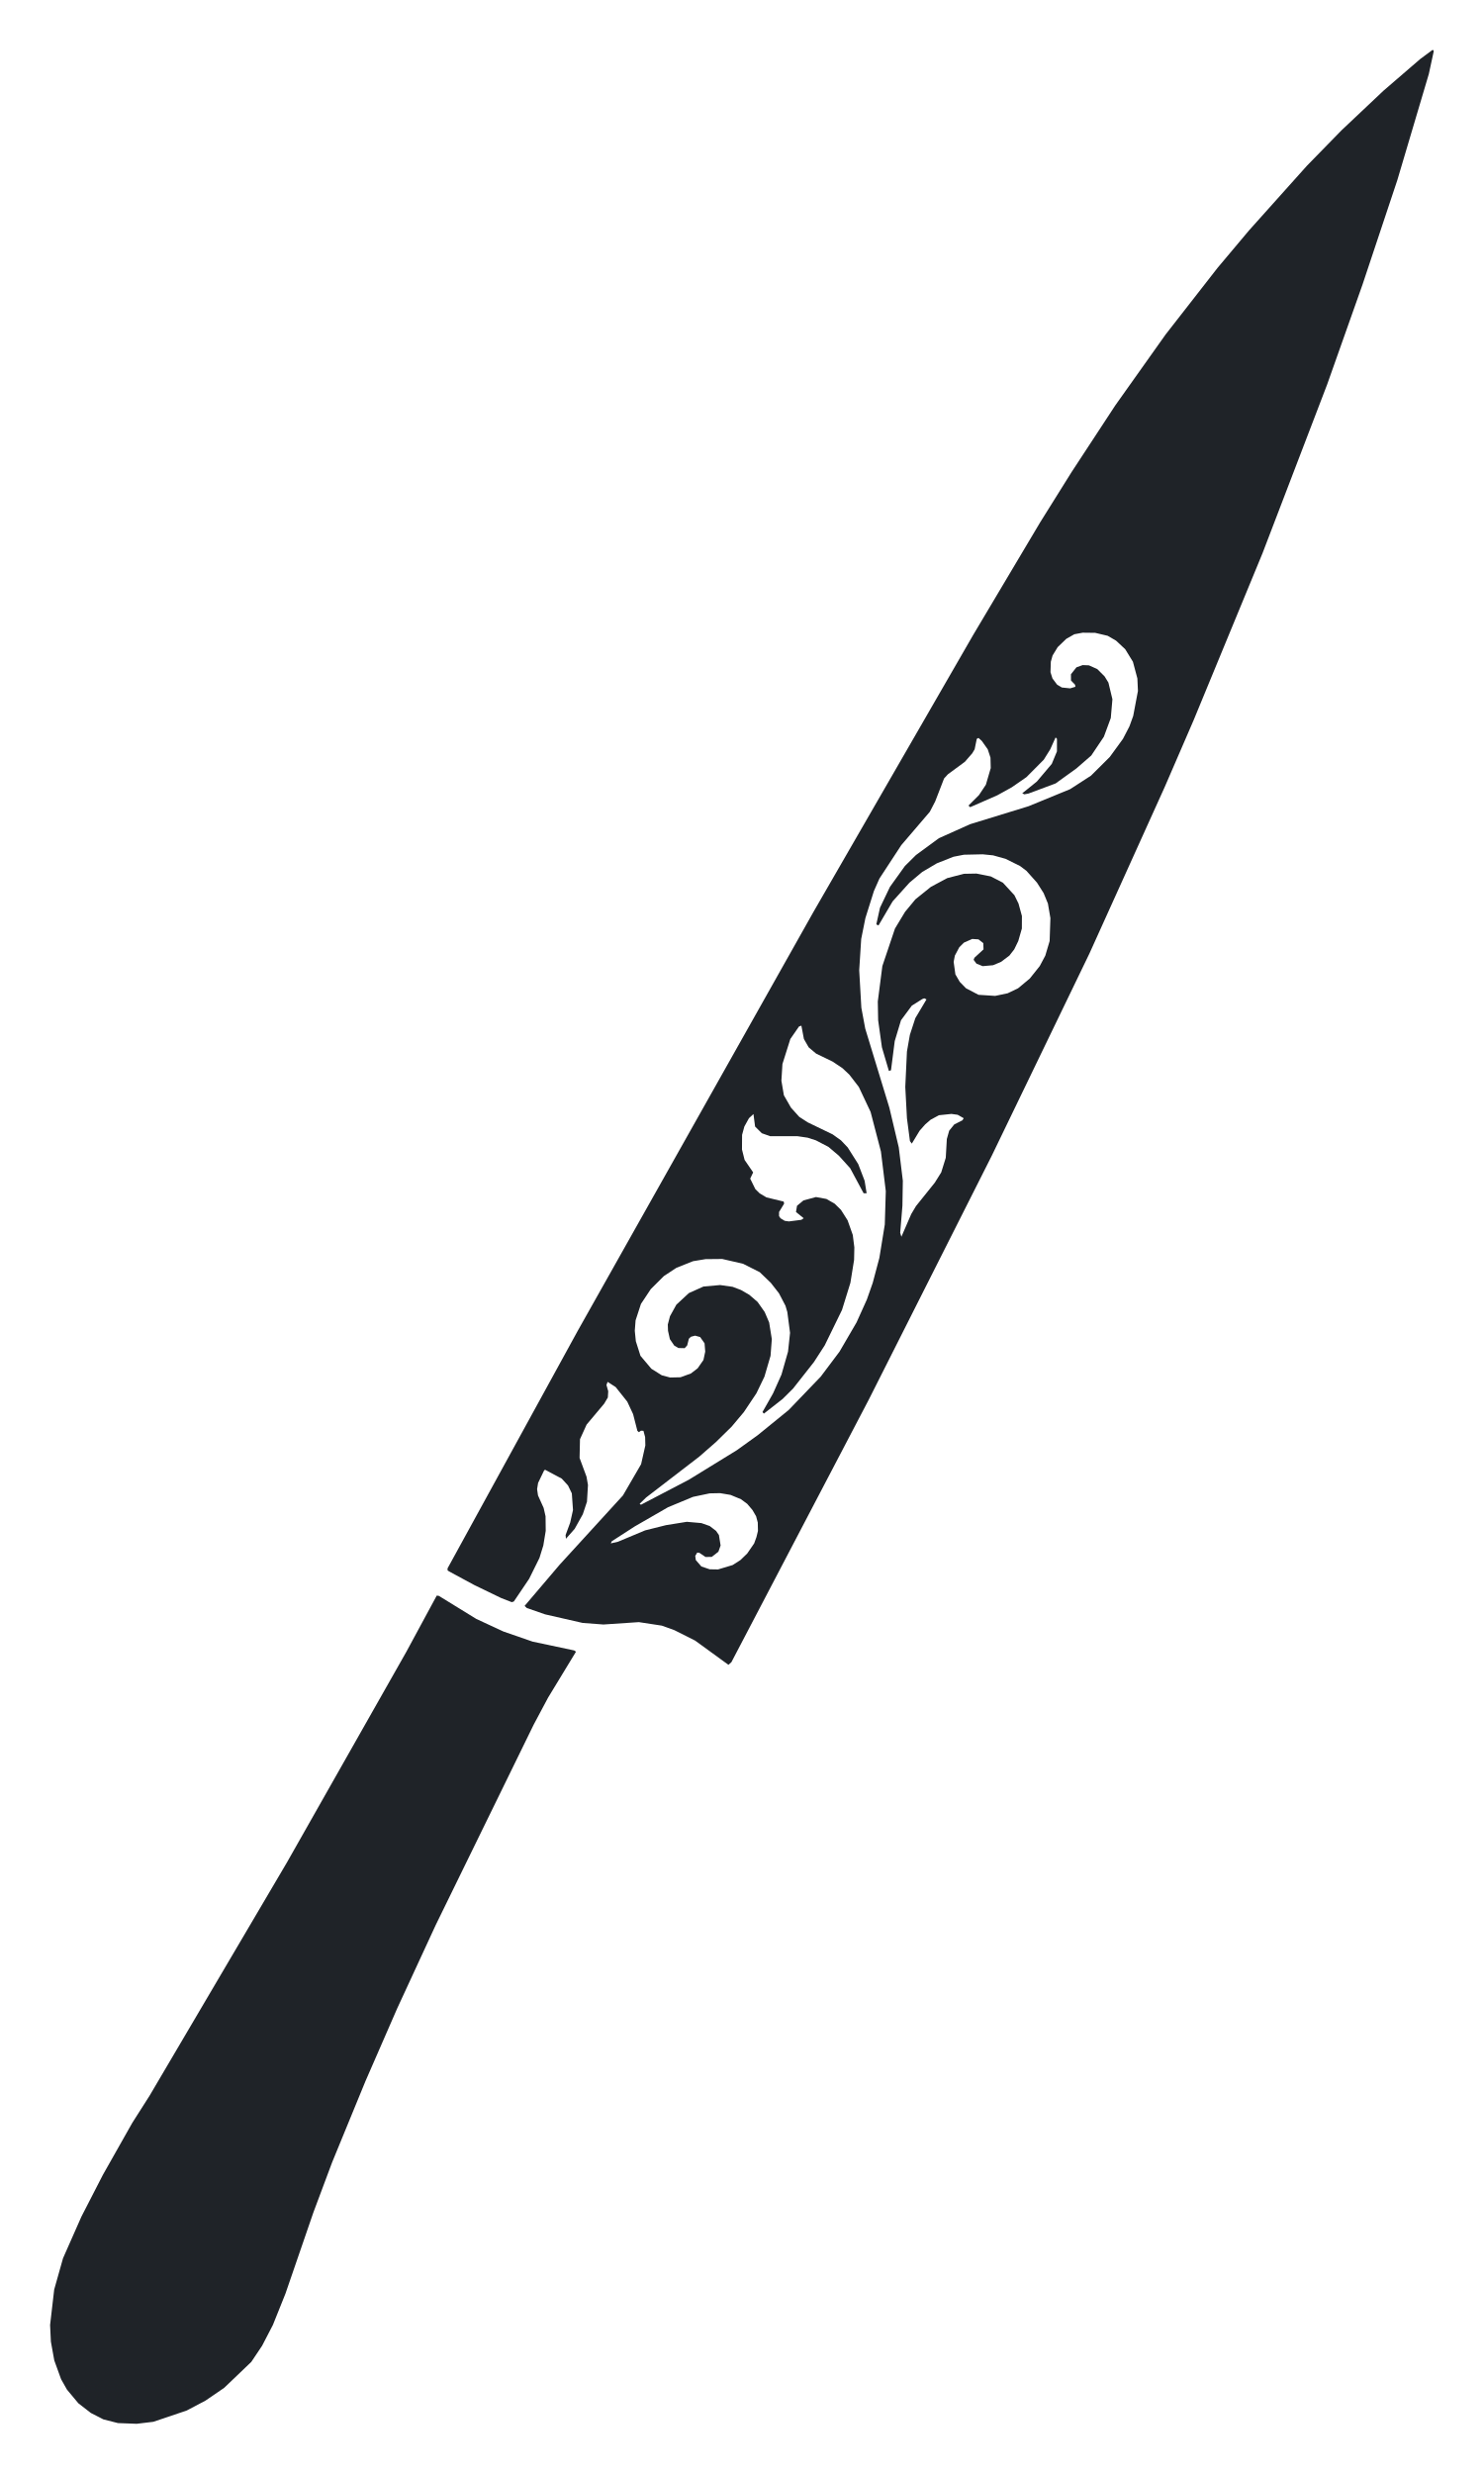
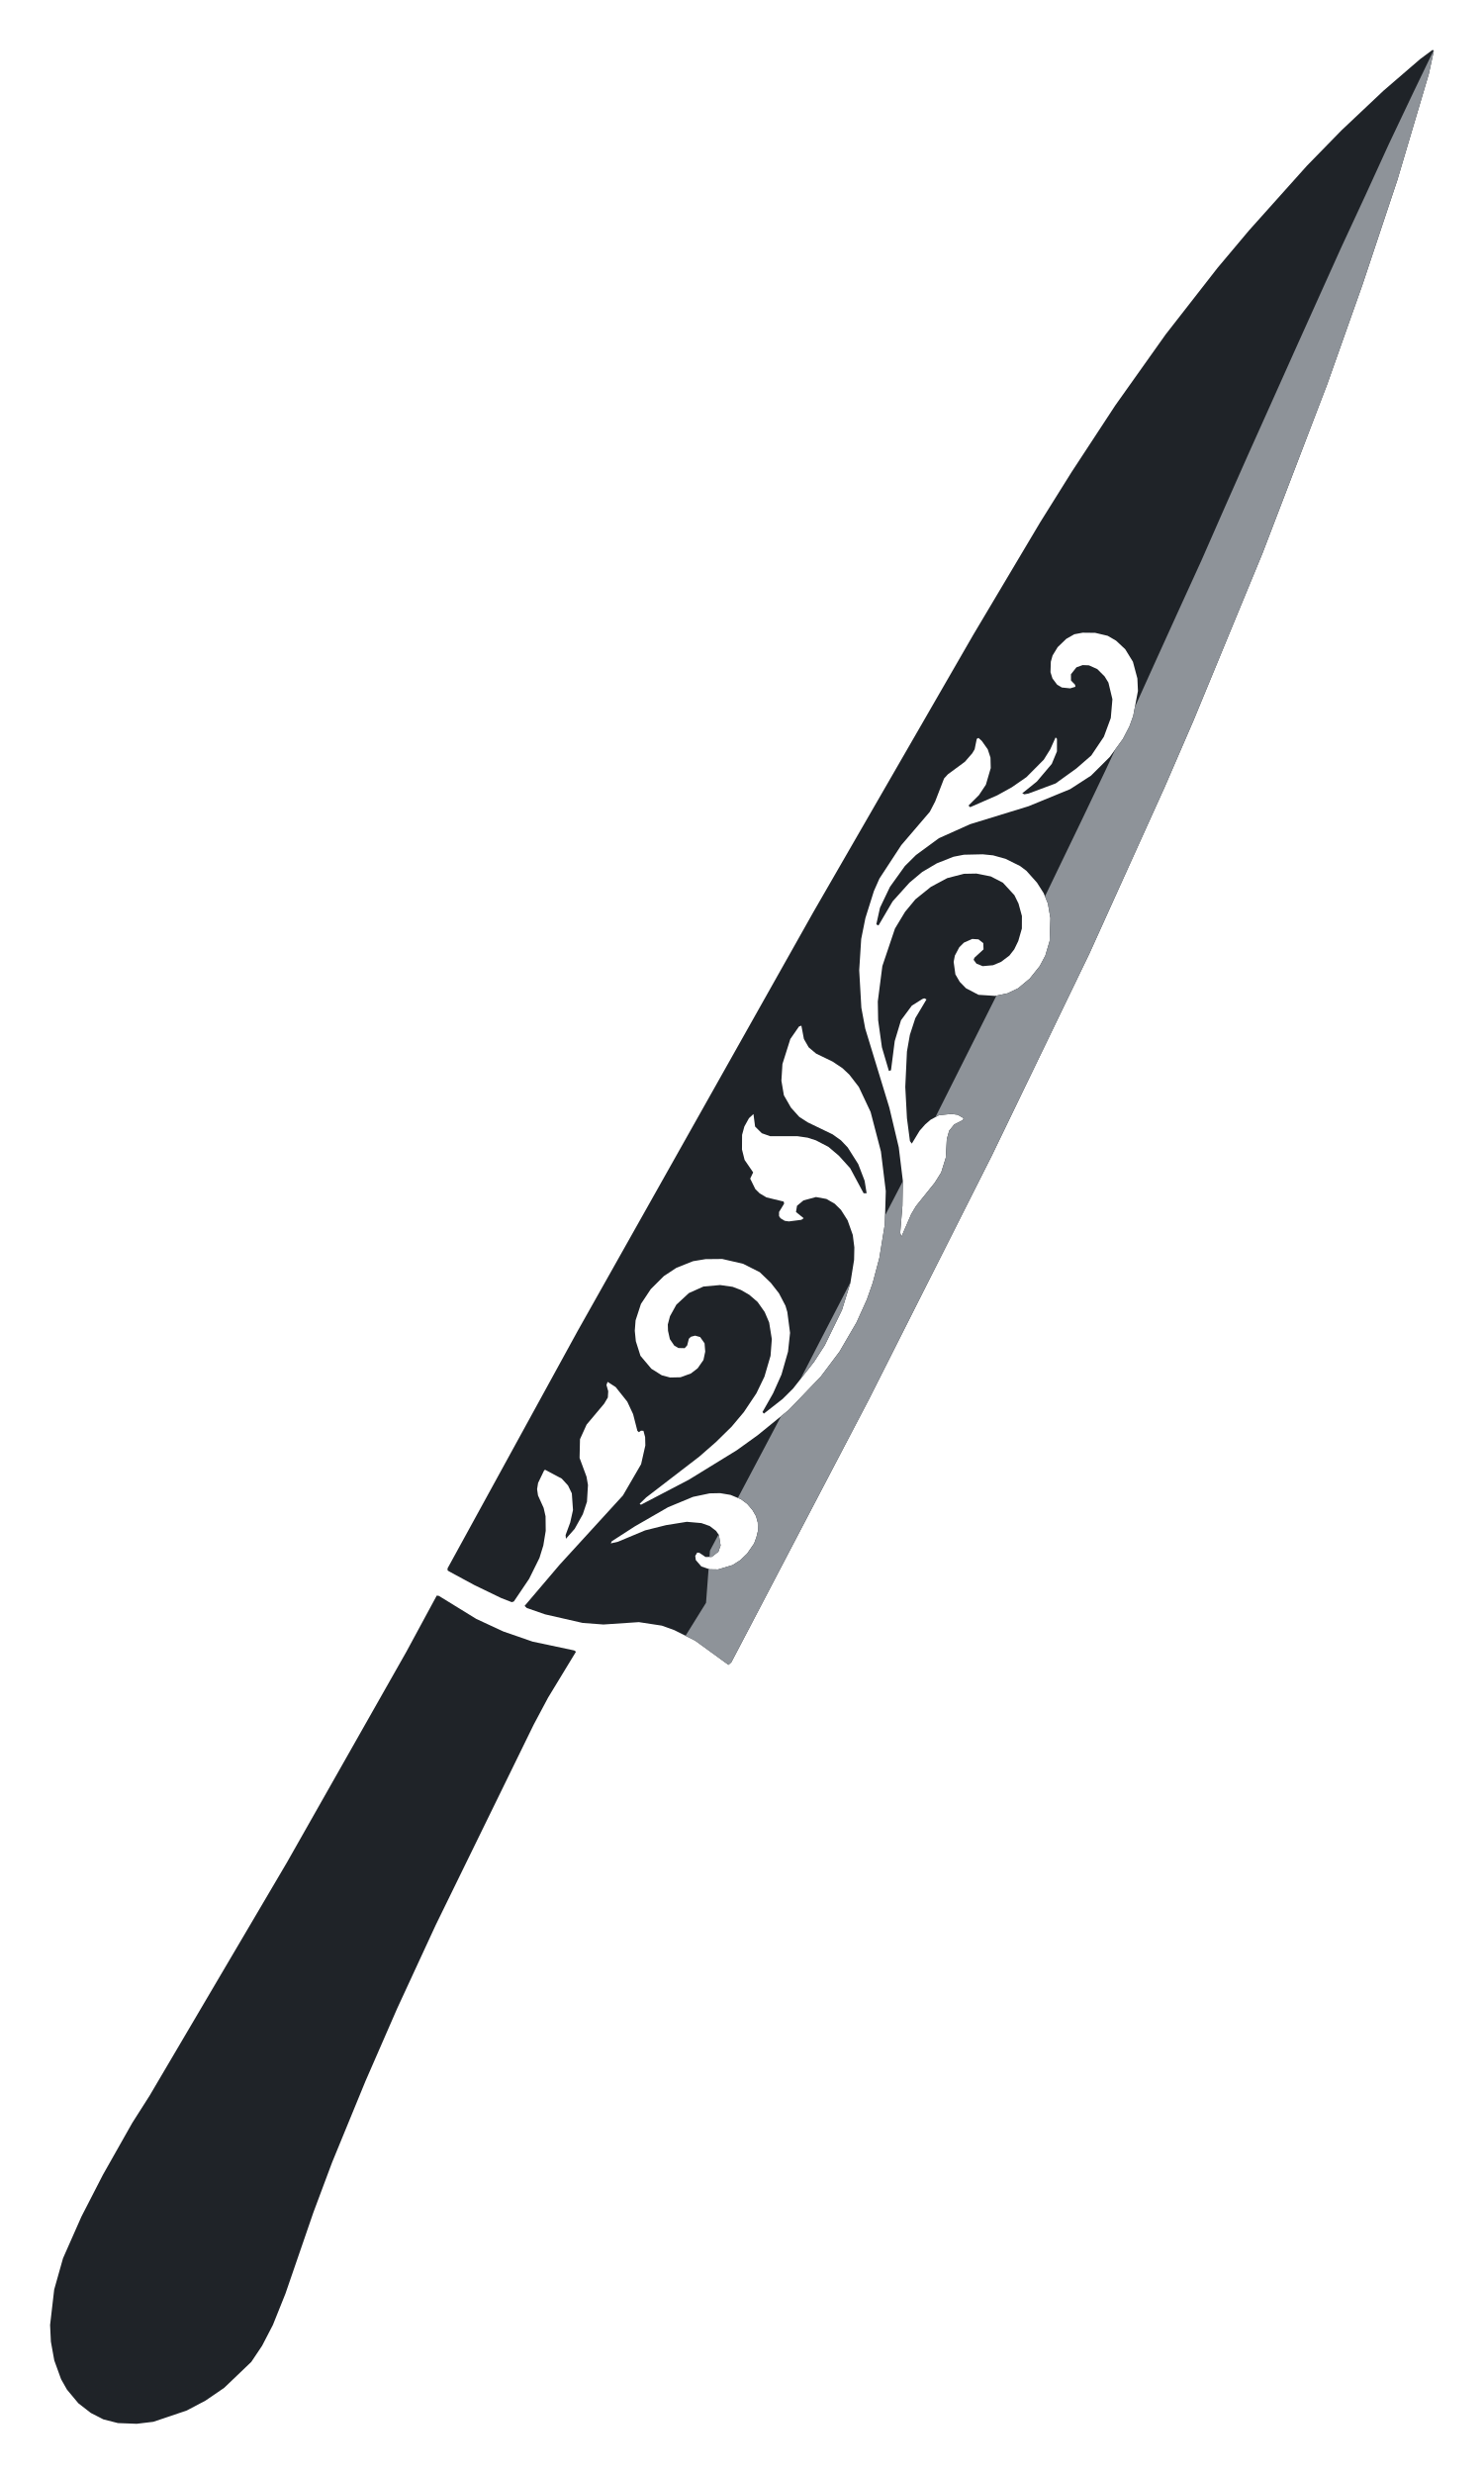
<svg xmlns="http://www.w3.org/2000/svg" width="54" height="90" viewBox="293 36 712 1187" role="img" aria-labelledby="title desc">
-   <path fill="#1f2328" fill-rule="evenodd" d="M 507.68 788.50 L 570.17 674.50 L 683.31 473.50 L 760.03 340.50 L 792.16 286.50 L 807.17 262.50 L 828.15 230.50 L 852.29 196.50 L 877.24 164.50 L 892.37 146.50 L 920.14 115.50 L 936.74 98.50 L 956.88 79.50 L 974.50 64.31 L 980.50 59.87 L 981.00 60.50 L 978.62 71.50 L 963.50 122.43 L 946.81 172.50 L 929.81 220.50 L 898.78 301.50 L 865.76 381.50 L 851.91 413.50 L 815.73 493.50 L 768.87 590.50 L 709.86 707.50 L 643.91 833.50 L 642.50 834.77 L 626.50 823.14 L 616.50 818.11 L 610.50 815.96 L 599.50 814.28 L 582.50 815.42 L 572.50 814.66 L 554.50 810.55 L 545.73 807.50 L 544.67 806.50 L 561.50 786.71 L 591.86 753.50 L 600.58 738.50 L 602.61 729.50 L 602.51 725.50 L 601.71 722.50 L 600.50 722.43 L 599.50 723.15 L 598.79 722.50 L 596.74 714.50 L 593.94 708.50 L 588.37 701.50 L 584.50 699.01 L 583.95 700.50 L 584.80 703.50 L 584.62 706.50 L 582.83 709.50 L 574.43 719.50 L 571.25 726.50 L 571.05 735.50 L 574.38 744.50 L 575.08 748.50 L 574.60 756.50 L 572.61 762.50 L 568.71 769.50 L 564.50 774.28 L 564.34 772.50 L 566.55 766.50 L 567.89 760.50 L 567.33 752.50 L 565.50 748.72 L 562.50 745.43 L 554.50 741.17 L 554.03 741.50 L 551.14 747.50 L 550.66 750.50 L 551.10 753.50 L 553.81 759.50 L 554.72 763.50 L 554.80 770.50 L 553.65 777.50 L 551.79 783.50 L 546.84 793.50 L 539.50 804.38 L 538.50 804.70 L 533.50 802.76 L 520.55 796.50 L 508.50 789.99 L 507.72 789.50 Z M 705.25 501.50 L 706.21 486.50 L 708.22 476.50 L 712.31 463.50 L 714.97 457.50 L 725.44 441.50 L 739.13 425.50 L 741.72 420.50 L 745.98 409.50 L 747.81 407.50 L 755.96 401.50 L 759.50 397.43 L 760.65 395.50 L 761.67 390.50 L 762.50 390.05 L 764.09 391.50 L 766.93 395.50 L 768.25 399.50 L 768.38 404.50 L 766.04 412.50 L 762.71 417.50 L 757.69 422.50 L 758.50 423.28 L 771.50 417.59 L 778.50 413.72 L 785.50 408.87 L 793.82 400.50 L 796.94 395.50 L 799.50 389.80 L 800.16 390.50 L 800.15 396.50 L 797.67 402.50 L 790.50 410.98 L 783.50 416.61 L 784.50 417.11 L 786.50 416.73 L 799.50 411.89 L 809.50 404.68 L 816.61 398.50 L 822.66 389.50 L 825.99 380.50 L 826.77 371.50 L 824.85 363.50 L 823.00 360.50 L 819.50 357.01 L 815.50 355.22 L 812.50 355.10 L 809.50 356.18 L 806.87 359.50 L 806.89 362.50 L 808.83 364.50 L 809.01 365.50 L 806.50 366.26 L 802.50 365.85 L 800.24 364.50 L 797.99 361.50 L 797.05 358.50 L 797.21 353.50 L 798.05 350.50 L 800.49 346.50 L 804.64 342.50 L 808.50 340.31 L 812.50 339.56 L 818.50 339.63 L 824.50 341.05 L 828.50 343.37 L 832.92 347.50 L 836.61 353.50 L 838.75 361.50 L 839.02 367.50 L 836.75 379.50 L 834.94 384.50 L 831.83 390.50 L 825.50 399.19 L 816.50 408.14 L 806.50 414.62 L 786.50 422.83 L 758.50 431.43 L 743.50 438.16 L 732.50 446.24 L 727.19 451.50 L 720.01 461.50 L 715.23 471.50 L 713.46 479.50 L 714.50 480.03 L 721.27 468.50 L 729.37 459.50 L 735.50 454.35 L 742.50 450.22 L 750.50 447.06 L 755.50 446.09 L 764.50 445.89 L 769.50 446.39 L 775.50 448.06 L 782.43 451.50 L 785.50 453.81 L 790.58 459.50 L 793.75 464.50 L 795.81 469.50 L 797.01 476.50 L 796.64 487.50 L 794.56 494.50 L 791.90 499.50 L 787.11 505.50 L 781.50 510.16 L 776.50 512.56 L 770.50 513.82 L 762.50 513.30 L 756.50 510.16 L 753.50 507.08 L 751.41 503.50 L 750.58 497.50 L 751.15 494.50 L 753.27 490.50 L 755.50 488.27 L 759.50 486.50 L 762.50 486.70 L 764.80 488.50 L 764.91 491.50 L 760.56 495.50 L 760.16 496.50 L 761.50 498.32 L 764.50 499.55 L 769.50 499.10 L 773.31 497.50 L 777.31 494.50 L 779.65 491.50 L 781.59 487.50 L 783.31 481.50 L 783.34 475.50 L 781.70 469.50 L 779.73 465.50 L 774.20 459.50 L 768.40 456.50 L 761.50 455.13 L 755.50 455.24 L 747.50 457.31 L 739.66 461.50 L 732.21 467.50 L 727.25 473.50 L 722.42 481.50 L 716.36 499.50 L 714.17 516.50 L 714.34 525.50 L 716.15 538.50 L 719.50 549.84 L 720.51 549.50 L 722.30 535.50 L 725.31 525.50 L 730.50 518.50 L 735.50 515.35 L 736.50 514.99 L 737.54 515.50 L 732.18 524.50 L 729.57 532.50 L 728.16 540.50 L 727.36 557.50 L 728.16 572.50 L 729.60 583.50 L 730.50 584.69 L 734.25 578.50 L 736.90 575.50 L 739.50 573.25 L 743.50 571.08 L 749.50 570.45 L 752.50 570.86 L 755.39 572.50 L 754.80 573.50 L 750.86 575.50 L 748.43 578.50 L 747.30 582.50 L 746.79 591.50 L 744.61 598.50 L 741.50 603.46 L 732.50 614.67 L 730.22 618.50 L 725.50 629.38 L 724.92 627.50 L 725.99 614.50 L 726.19 602.50 L 724.24 586.50 L 719.73 567.50 L 708.14 529.50 L 706.28 519.50 Z M 597.55 674.50 L 597.93 669.50 L 600.50 661.62 L 605.23 654.50 L 611.50 648.25 L 617.50 644.30 L 625.50 641.11 L 631.50 640.12 L 639.50 640.04 L 649.50 642.34 L 657.50 646.37 L 662.83 651.50 L 666.74 656.50 L 669.87 662.50 L 670.75 665.50 L 672.06 675.50 L 671.09 684.50 L 667.95 695.50 L 663.92 704.50 L 658.82 713.50 L 659.50 714.24 L 668.50 707.20 L 673.50 702.23 L 683.52 689.50 L 688.69 681.50 L 696.99 664.50 L 701.02 651.50 L 702.79 640.50 L 702.92 634.50 L 702.16 628.50 L 699.68 621.50 L 696.51 616.50 L 693.45 613.50 L 689.50 611.24 L 684.50 610.33 L 678.50 611.95 L 675.41 614.50 L 674.91 617.50 L 678.61 620.50 L 677.50 621.26 L 671.50 622.03 L 669.50 621.74 L 667.50 620.52 L 666.78 619.50 L 666.78 617.50 L 669.22 613.50 L 669.01 612.50 L 660.75 610.50 L 657.50 608.58 L 655.39 606.50 L 652.93 601.50 L 654.35 598.50 L 650.24 592.50 L 648.99 587.50 L 649.04 580.50 L 650.13 576.50 L 652.34 572.50 L 654.50 570.51 L 655.28 576.50 L 658.50 579.71 L 662.50 581.13 L 675.50 581.12 L 680.50 581.85 L 684.50 583.14 L 690.50 586.27 L 695.50 590.51 L 700.91 596.50 L 707.36 608.50 L 708.81 608.50 L 707.84 602.50 L 704.77 594.50 L 699.71 586.50 L 696.50 583.13 L 692.50 580.26 L 680.56 574.50 L 676.50 571.87 L 672.50 567.44 L 669.10 561.50 L 667.91 554.50 L 668.41 546.50 L 672.20 534.50 L 676.36 528.50 L 677.50 528.10 L 678.71 534.50 L 681.00 538.50 L 684.56 541.50 L 692.50 545.35 L 697.21 548.50 L 700.50 551.59 L 705.06 557.50 L 710.72 569.50 L 715.68 588.50 L 718.01 607.50 L 717.53 623.50 L 714.93 639.50 L 711.74 651.50 L 708.93 659.50 L 703.96 670.50 L 695.80 684.50 L 686.78 696.50 L 671.41 712.50 L 656.50 724.62 L 646.50 731.81 L 623.50 745.95 L 600.50 757.96 L 599.88 757.50 L 602.97 754.50 L 628.50 734.87 L 636.50 727.88 L 644.02 720.50 L 649.89 713.50 L 655.91 704.50 L 659.77 696.50 L 662.70 686.50 L 663.31 678.50 L 662.03 670.50 L 659.89 665.50 L 656.50 660.68 L 652.50 657.23 L 648.50 654.92 L 644.50 653.40 L 638.50 652.55 L 630.50 653.27 L 623.50 656.41 L 617.50 661.97 L 614.44 667.50 L 613.39 671.50 L 613.49 674.50 L 614.38 678.50 L 616.50 681.61 L 618.50 682.77 L 621.50 682.83 L 622.70 681.50 L 623.50 678.30 L 624.50 677.36 L 626.50 676.83 L 628.91 677.50 L 631.03 680.50 L 631.35 684.50 L 630.50 688.50 L 627.71 692.50 L 624.50 694.97 L 619.50 696.80 L 614.50 696.91 L 610.50 695.85 L 605.50 692.71 L 600.27 686.50 L 598.05 679.50 Z M 586.03 776.50 L 586.50 775.49 L 597.50 768.38 L 613.50 759.16 L 625.50 754.18 L 633.50 752.50 L 638.50 752.40 L 643.50 753.24 L 648.50 755.31 L 651.50 757.53 L 654.03 760.50 L 655.77 763.50 L 656.57 766.50 L 656.66 770.50 L 655.93 773.50 L 654.84 776.50 L 651.50 781.36 L 648.25 784.50 L 644.50 786.90 L 637.50 789.00 L 633.50 788.93 L 629.50 787.58 L 626.83 784.50 L 626.56 782.50 L 627.50 780.93 L 628.50 781.00 L 631.50 783.03 L 634.50 782.97 L 637.67 780.50 L 638.73 777.50 L 637.93 772.50 L 636.55 770.50 L 633.50 768.17 L 629.50 766.76 L 622.50 766.15 L 612.50 767.76 L 602.50 770.26 L 589.50 775.70 Z M 316.94 1151.50 L 318.91 1134.50 L 323.14 1119.50 L 331.98 1099.50 L 342.26 1079.50 L 356.40 1054.50 L 364.68 1041.50 L 430.65 929.50 L 487.92 828.50 L 502.50 801.55 L 503.50 801.67 L 521.50 812.75 L 534.50 818.78 L 548.50 823.63 L 568.50 827.87 L 569.31 828.50 L 555.94 850.50 L 549.01 863.50 L 502.06 959.50 L 483.50 999.66 L 468.30 1034.50 L 452.28 1073.50 L 443.30 1097.50 L 429.88 1136.50 L 423.86 1151.50 L 418.67 1161.50 L 413.50 1169.22 L 400.50 1181.65 L 391.50 1187.80 L 382.50 1192.55 L 366.50 1197.95 L 358.50 1198.91 L 349.50 1198.57 L 342.50 1196.79 L 336.50 1193.72 L 330.50 1189.06 L 325.03 1182.50 L 322.21 1177.50 L 318.95 1168.50 L 317.32 1159.50 Z" />
+   <defs>
+     <path id="original-artwork" d="M 507.68 788.50 L 570.17 674.50 L 683.31 473.50 L 760.03 340.50 L 792.16 286.50 L 807.17 262.50 L 828.15 230.50 L 852.29 196.50 L 877.24 164.50 L 892.37 146.50 L 920.14 115.50 L 936.74 98.50 L 956.88 79.50 L 974.50 64.31 L 980.50 59.87 L 981.00 60.50 L 978.62 71.50 L 963.50 122.43 L 946.81 172.50 L 929.81 220.50 L 898.78 301.50 L 865.76 381.50 L 851.91 413.50 L 815.73 493.50 L 768.87 590.50 L 709.86 707.50 L 643.91 833.50 L 642.50 834.77 L 626.50 823.14 L 616.50 818.11 L 610.50 815.96 L 599.50 814.28 L 582.50 815.42 L 572.50 814.66 L 554.50 810.55 L 545.73 807.50 L 544.67 806.50 L 561.50 786.71 L 591.86 753.50 L 600.58 738.50 L 602.61 729.50 L 602.51 725.50 L 601.71 722.50 L 600.50 722.43 L 599.50 723.15 L 598.79 722.50 L 596.74 714.50 L 593.94 708.50 L 588.37 701.50 L 584.50 699.01 L 583.95 700.50 L 584.80 703.50 L 584.62 706.50 L 582.83 709.50 L 574.43 719.50 L 571.25 726.50 L 571.05 735.50 L 574.38 744.50 L 575.08 748.50 L 574.60 756.50 L 572.61 762.50 L 568.71 769.50 L 564.50 774.28 L 564.34 772.50 L 566.55 766.50 L 567.89 760.50 L 567.33 752.50 L 565.50 748.72 L 562.50 745.43 L 554.50 741.17 L 554.03 741.50 L 551.14 747.50 L 550.66 750.50 L 551.10 753.50 L 553.81 759.50 L 554.72 763.50 L 554.80 770.50 L 553.65 777.50 L 551.79 783.50 L 546.84 793.50 L 539.50 804.38 L 538.50 804.70 L 533.50 802.76 L 520.55 796.50 L 508.50 789.99 L 507.72 789.50 Z M 705.25 501.50 L 706.21 486.50 L 708.22 476.50 L 712.31 463.50 L 714.97 457.50 L 725.44 441.50 L 739.13 425.50 L 741.72 420.50 L 745.98 409.50 L 747.81 407.50 L 755.96 401.50 L 759.50 397.43 L 760.65 395.50 L 761.67 390.50 L 762.50 390.05 L 764.09 391.50 L 766.93 395.50 L 768.25 399.50 L 768.38 404.50 L 766.04 412.50 L 762.71 417.50 L 757.69 422.50 L 758.50 423.28 L 771.50 417.59 L 778.50 413.72 L 785.50 408.87 L 793.82 400.50 L 796.94 395.50 L 799.50 389.80 L 800.16 390.50 L 800.15 396.50 L 797.67 402.50 L 790.50 410.98 L 783.50 416.61 L 784.50 417.11 L 786.50 416.73 L 799.50 411.89 L 809.50 404.68 L 816.61 398.50 L 822.66 389.50 L 825.99 380.50 L 826.77 371.50 L 824.85 363.50 L 823.00 360.50 L 819.50 357.01 L 815.50 355.22 L 812.50 355.10 L 809.50 356.18 L 806.87 359.50 L 806.89 362.50 L 808.83 364.50 L 809.01 365.50 L 806.50 366.26 L 802.50 365.85 L 800.24 364.50 L 797.99 361.50 L 797.05 358.50 L 797.21 353.50 L 798.05 350.50 L 800.49 346.50 L 804.64 342.50 L 808.50 340.31 L 812.50 339.56 L 818.50 339.63 L 824.50 341.05 L 828.50 343.37 L 832.92 347.50 L 836.61 353.50 L 838.75 361.50 L 839.02 367.50 L 836.75 379.50 L 834.94 384.50 L 831.83 390.50 L 825.50 399.19 L 816.50 408.14 L 806.50 414.62 L 786.50 422.83 L 758.50 431.43 L 743.50 438.16 L 732.50 446.24 L 727.19 451.50 L 720.01 461.50 L 715.23 471.50 L 713.46 479.50 L 714.50 480.03 L 721.27 468.50 L 729.37 459.50 L 735.50 454.35 L 742.50 450.22 L 750.50 447.06 L 755.50 446.09 L 764.50 445.89 L 769.50 446.39 L 775.50 448.06 L 782.43 451.50 L 785.50 453.81 L 790.58 459.50 L 793.75 464.50 L 795.81 469.50 L 797.01 476.50 L 796.64 487.50 L 794.56 494.50 L 791.90 499.50 L 787.11 505.50 L 781.50 510.16 L 776.50 512.56 L 770.50 513.82 L 762.50 513.30 L 756.50 510.16 L 753.50 507.08 L 751.41 503.50 L 750.58 497.50 L 751.15 494.50 L 753.27 490.50 L 755.50 488.27 L 759.50 486.50 L 762.50 486.70 L 764.80 488.50 L 764.91 491.50 L 760.56 495.50 L 760.16 496.50 L 761.50 498.32 L 764.50 499.55 L 769.50 499.10 L 773.31 497.50 L 777.31 494.50 L 779.65 491.50 L 781.59 487.50 L 783.31 481.50 L 783.34 475.50 L 781.70 469.50 L 779.73 465.50 L 774.20 459.50 L 768.40 456.50 L 761.50 455.13 L 755.50 455.24 L 747.50 457.31 L 739.66 461.50 L 732.21 467.50 L 727.25 473.50 L 722.42 481.50 L 716.36 499.50 L 714.17 516.50 L 714.34 525.50 L 716.15 538.50 L 719.50 549.84 L 720.51 549.50 L 722.30 535.50 L 725.31 525.50 L 730.50 518.50 L 735.50 515.35 L 736.50 514.99 L 737.54 515.50 L 732.18 524.50 L 729.57 532.50 L 728.16 540.50 L 727.36 557.50 L 728.16 572.50 L 729.60 583.50 L 730.50 584.69 L 734.25 578.50 L 736.90 575.50 L 739.50 573.25 L 743.50 571.08 L 749.50 570.45 L 752.50 570.86 L 755.39 572.50 L 754.80 573.50 L 750.86 575.50 L 748.43 578.50 L 747.30 582.50 L 746.79 591.50 L 744.61 598.50 L 741.50 603.46 L 732.50 614.67 L 730.22 618.50 L 725.50 629.38 L 724.92 627.50 L 725.99 614.50 L 726.19 602.50 L 724.24 586.50 L 719.73 567.50 L 708.14 529.50 L 706.28 519.50 Z M 597.55 674.50 L 597.93 669.50 L 600.50 661.62 L 605.23 654.50 L 611.50 648.25 L 617.50 644.30 L 625.50 641.11 L 631.50 640.12 L 639.50 640.04 L 649.50 642.34 L 657.50 646.37 L 662.83 651.50 L 666.74 656.50 L 669.87 662.50 L 670.75 665.50 L 672.06 675.50 L 671.09 684.50 L 667.95 695.50 L 663.92 704.50 L 658.82 713.50 L 659.50 714.24 L 668.50 707.20 L 673.50 702.23 L 683.52 689.50 L 688.69 681.50 L 696.99 664.50 L 701.02 651.50 L 702.79 640.50 L 702.92 634.50 L 702.16 628.50 L 699.68 621.50 L 696.51 616.50 L 693.45 613.50 L 689.50 611.24 L 684.50 610.33 L 678.50 611.95 L 675.41 614.50 L 674.91 617.50 L 678.61 620.50 L 677.50 621.26 L 671.50 622.03 L 669.50 621.74 L 667.50 620.52 L 666.78 619.50 L 666.78 617.50 L 669.22 613.50 L 669.01 612.50 L 660.75 610.50 L 657.50 608.58 L 655.39 606.50 L 652.93 601.50 L 654.35 598.50 L 650.24 592.50 L 648.99 587.50 L 649.04 580.50 L 650.13 576.50 L 652.34 572.50 L 654.50 570.51 L 655.28 576.50 L 658.50 579.71 L 662.50 581.13 L 675.50 581.12 L 680.50 581.85 L 684.50 583.14 L 690.50 586.27 L 695.50 590.51 L 700.91 596.50 L 707.36 608.50 L 708.81 608.50 L 707.84 602.50 L 704.77 594.50 L 699.71 586.50 L 696.50 583.13 L 692.50 580.26 L 680.56 574.50 L 676.50 571.87 L 672.50 567.44 L 669.10 561.50 L 667.91 554.50 L 668.41 546.50 L 672.20 534.50 L 676.36 528.50 L 677.50 528.10 L 678.71 534.50 L 681.00 538.50 L 684.56 541.50 L 692.50 545.35 L 697.21 548.50 L 700.50 551.59 L 705.06 557.50 L 710.72 569.50 L 715.68 588.50 L 718.01 607.50 L 717.53 623.50 L 714.93 639.50 L 711.74 651.50 L 708.93 659.50 L 703.96 670.50 L 695.80 684.50 L 686.78 696.50 L 671.41 712.50 L 656.50 724.62 L 646.50 731.81 L 623.50 745.95 L 600.50 757.96 L 599.88 757.50 L 602.97 754.50 L 628.50 734.87 L 636.50 727.88 L 644.02 720.50 L 649.89 713.50 L 655.91 704.50 L 659.77 696.50 L 662.70 686.50 L 663.31 678.50 L 662.03 670.50 L 659.89 665.50 L 656.50 660.68 L 652.50 657.23 L 648.50 654.92 L 644.50 653.40 L 638.50 652.55 L 630.50 653.27 L 623.50 656.41 L 617.50 661.97 L 614.44 667.50 L 613.39 671.50 L 613.49 674.50 L 614.38 678.50 L 616.50 681.61 L 618.50 682.77 L 621.50 682.83 L 622.70 681.50 L 623.50 678.30 L 624.50 677.36 L 626.50 676.83 L 628.91 677.50 L 631.03 680.50 L 631.35 684.50 L 630.50 688.50 L 627.71 692.50 L 624.50 694.97 L 619.50 696.80 L 614.50 696.91 L 610.50 695.85 L 605.50 692.71 L 600.27 686.50 L 598.05 679.50 Z M 586.03 776.50 L 586.50 775.49 L 597.50 768.38 L 613.50 759.16 L 625.50 754.18 L 633.50 752.50 L 638.50 752.40 L 643.50 753.24 L 648.50 755.31 L 651.50 757.53 L 654.03 760.50 L 655.77 763.50 L 656.57 766.50 L 656.66 770.50 L 655.93 773.50 L 654.84 776.50 L 651.50 781.36 L 648.25 784.50 L 644.50 786.90 L 637.50 789.00 L 633.50 788.93 L 629.50 787.58 L 626.83 784.50 L 626.56 782.50 L 627.50 780.93 L 628.50 781.00 L 631.50 783.03 L 634.50 782.97 L 637.67 780.50 L 638.73 777.50 L 637.93 772.50 L 636.55 770.50 L 633.50 768.17 L 629.50 766.76 L 622.50 766.15 L 612.50 767.76 L 602.50 770.26 L 589.50 775.70 Z M 316.94 1151.50 L 318.91 1134.50 L 323.14 1119.50 L 331.98 1099.50 L 342.26 1079.50 L 356.40 1054.50 L 364.68 1041.50 L 430.65 929.50 L 487.92 828.50 L 502.50 801.55 L 503.50 801.67 L 521.50 812.75 L 534.50 818.78 L 548.50 823.63 L 568.50 827.87 L 569.31 828.50 L 555.94 850.50 L 549.01 863.50 L 502.06 959.50 L 483.50 999.66 L 468.30 1034.50 L 452.28 1073.50 L 443.30 1097.50 L 429.88 1136.50 L 423.86 1151.50 L 418.67 1161.50 L 413.50 1169.22 L 400.50 1181.65 L 391.50 1187.80 L 382.50 1192.55 L 366.50 1197.95 L 358.50 1198.91 L 349.50 1198.57 L 342.50 1196.79 L 336.50 1193.72 L 330.50 1189.06 L 325.03 1182.50 L 322.21 1177.50 L 318.95 1168.50 L 317.32 1159.50 Z" fill-rule="evenodd" />
+     <clipPath id="artwork-clip">
+       <use href="#original-artwork" clip-rule="evenodd" />
+     </clipPath>
+   </defs>
+   <use href="#original-artwork" fill="#1f2328" />
+   <g clip-path="url(#artwork-clip)">
+     <path d="M 981.00 60.00 L 971.36 80.00 L 959.49 105.00 L 948.06 130.00 L 936.46 155.00 L 925.19 180.00 L 913.93 205.00 L 902.73 230.00 L 891.51 255.00 L 880.43 280.00 L 869.45 305.00 L 858.04 330.00 L 846.69 355.00 L 835.39 380.00 L 823.73 405.00 L 811.80 430.00 L 799.74 455.00 L 787.71 480.00 L 775.47 505.00 L 762.92 530.00 L 750.36 555.00 L 737.80 580.00 L 725.01 605.00 L 712.05 630.00 L 699.09 655.00 L 686.15 680.00 L 673.28 705.00 L 660.08 730.00 L 646.85 755.00 L 633.62 780.00 L 631.74 805.00 L 610 840 L 1100 950 L 1200 30 Z" fill="#8e9399" />
+   </g>
</svg>
